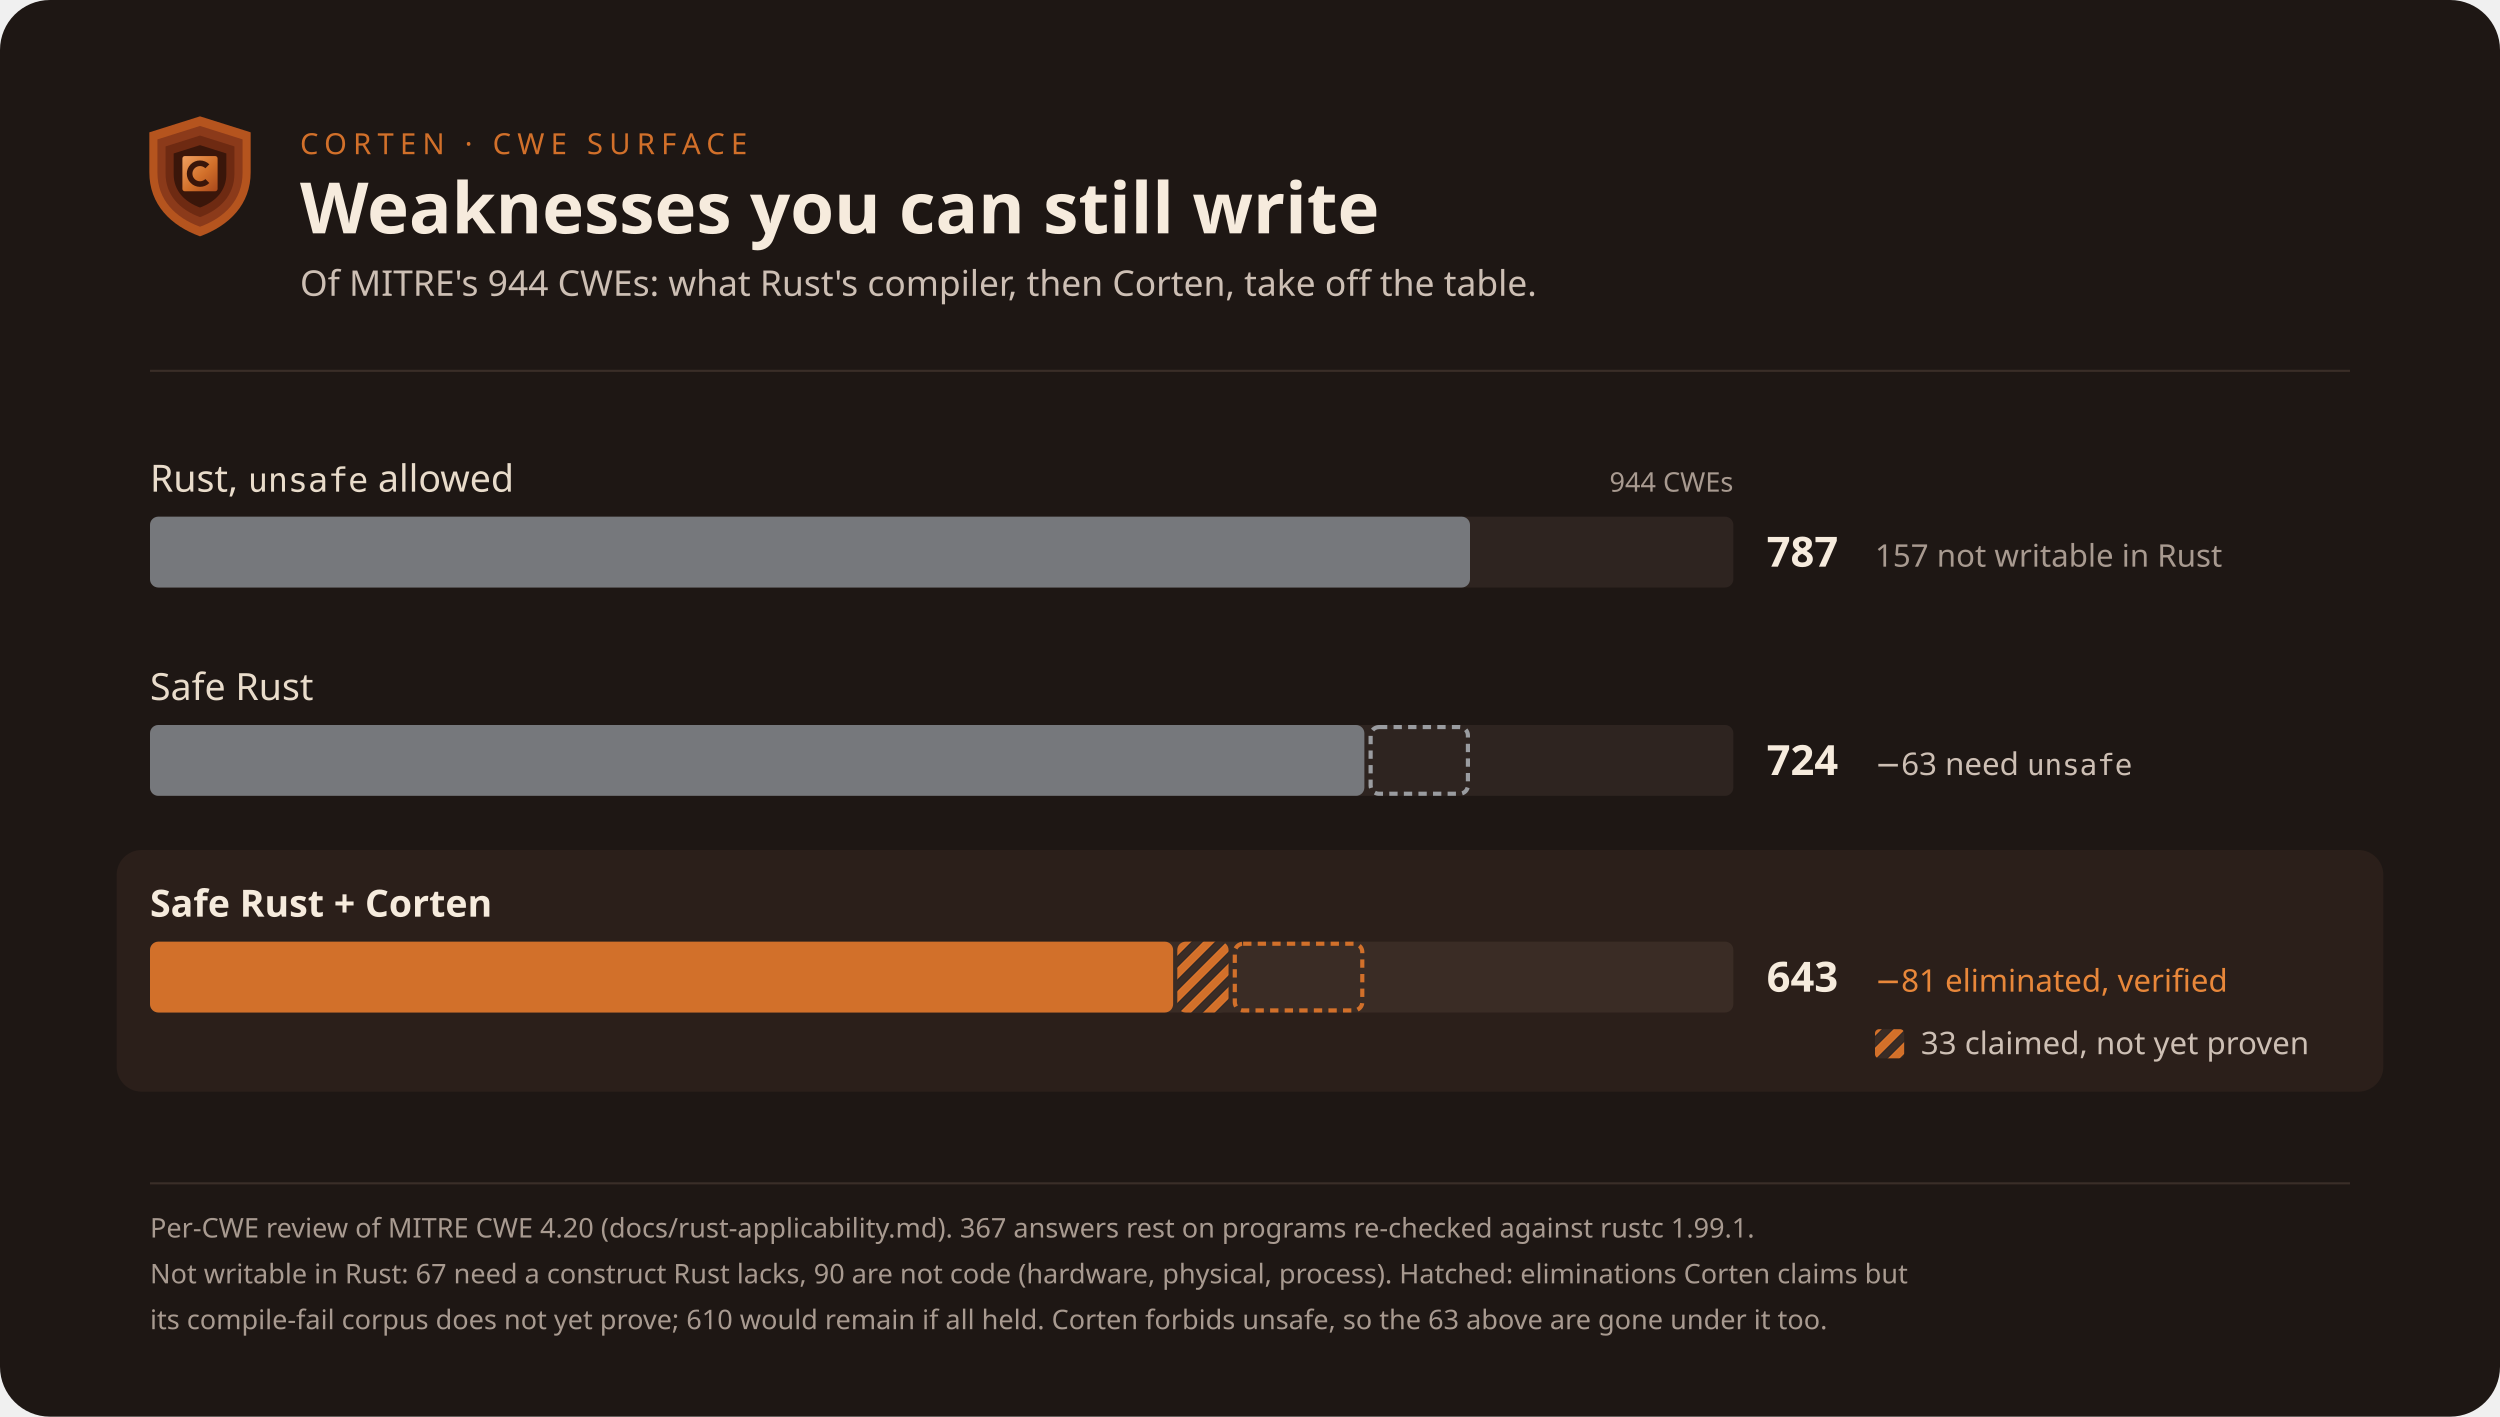
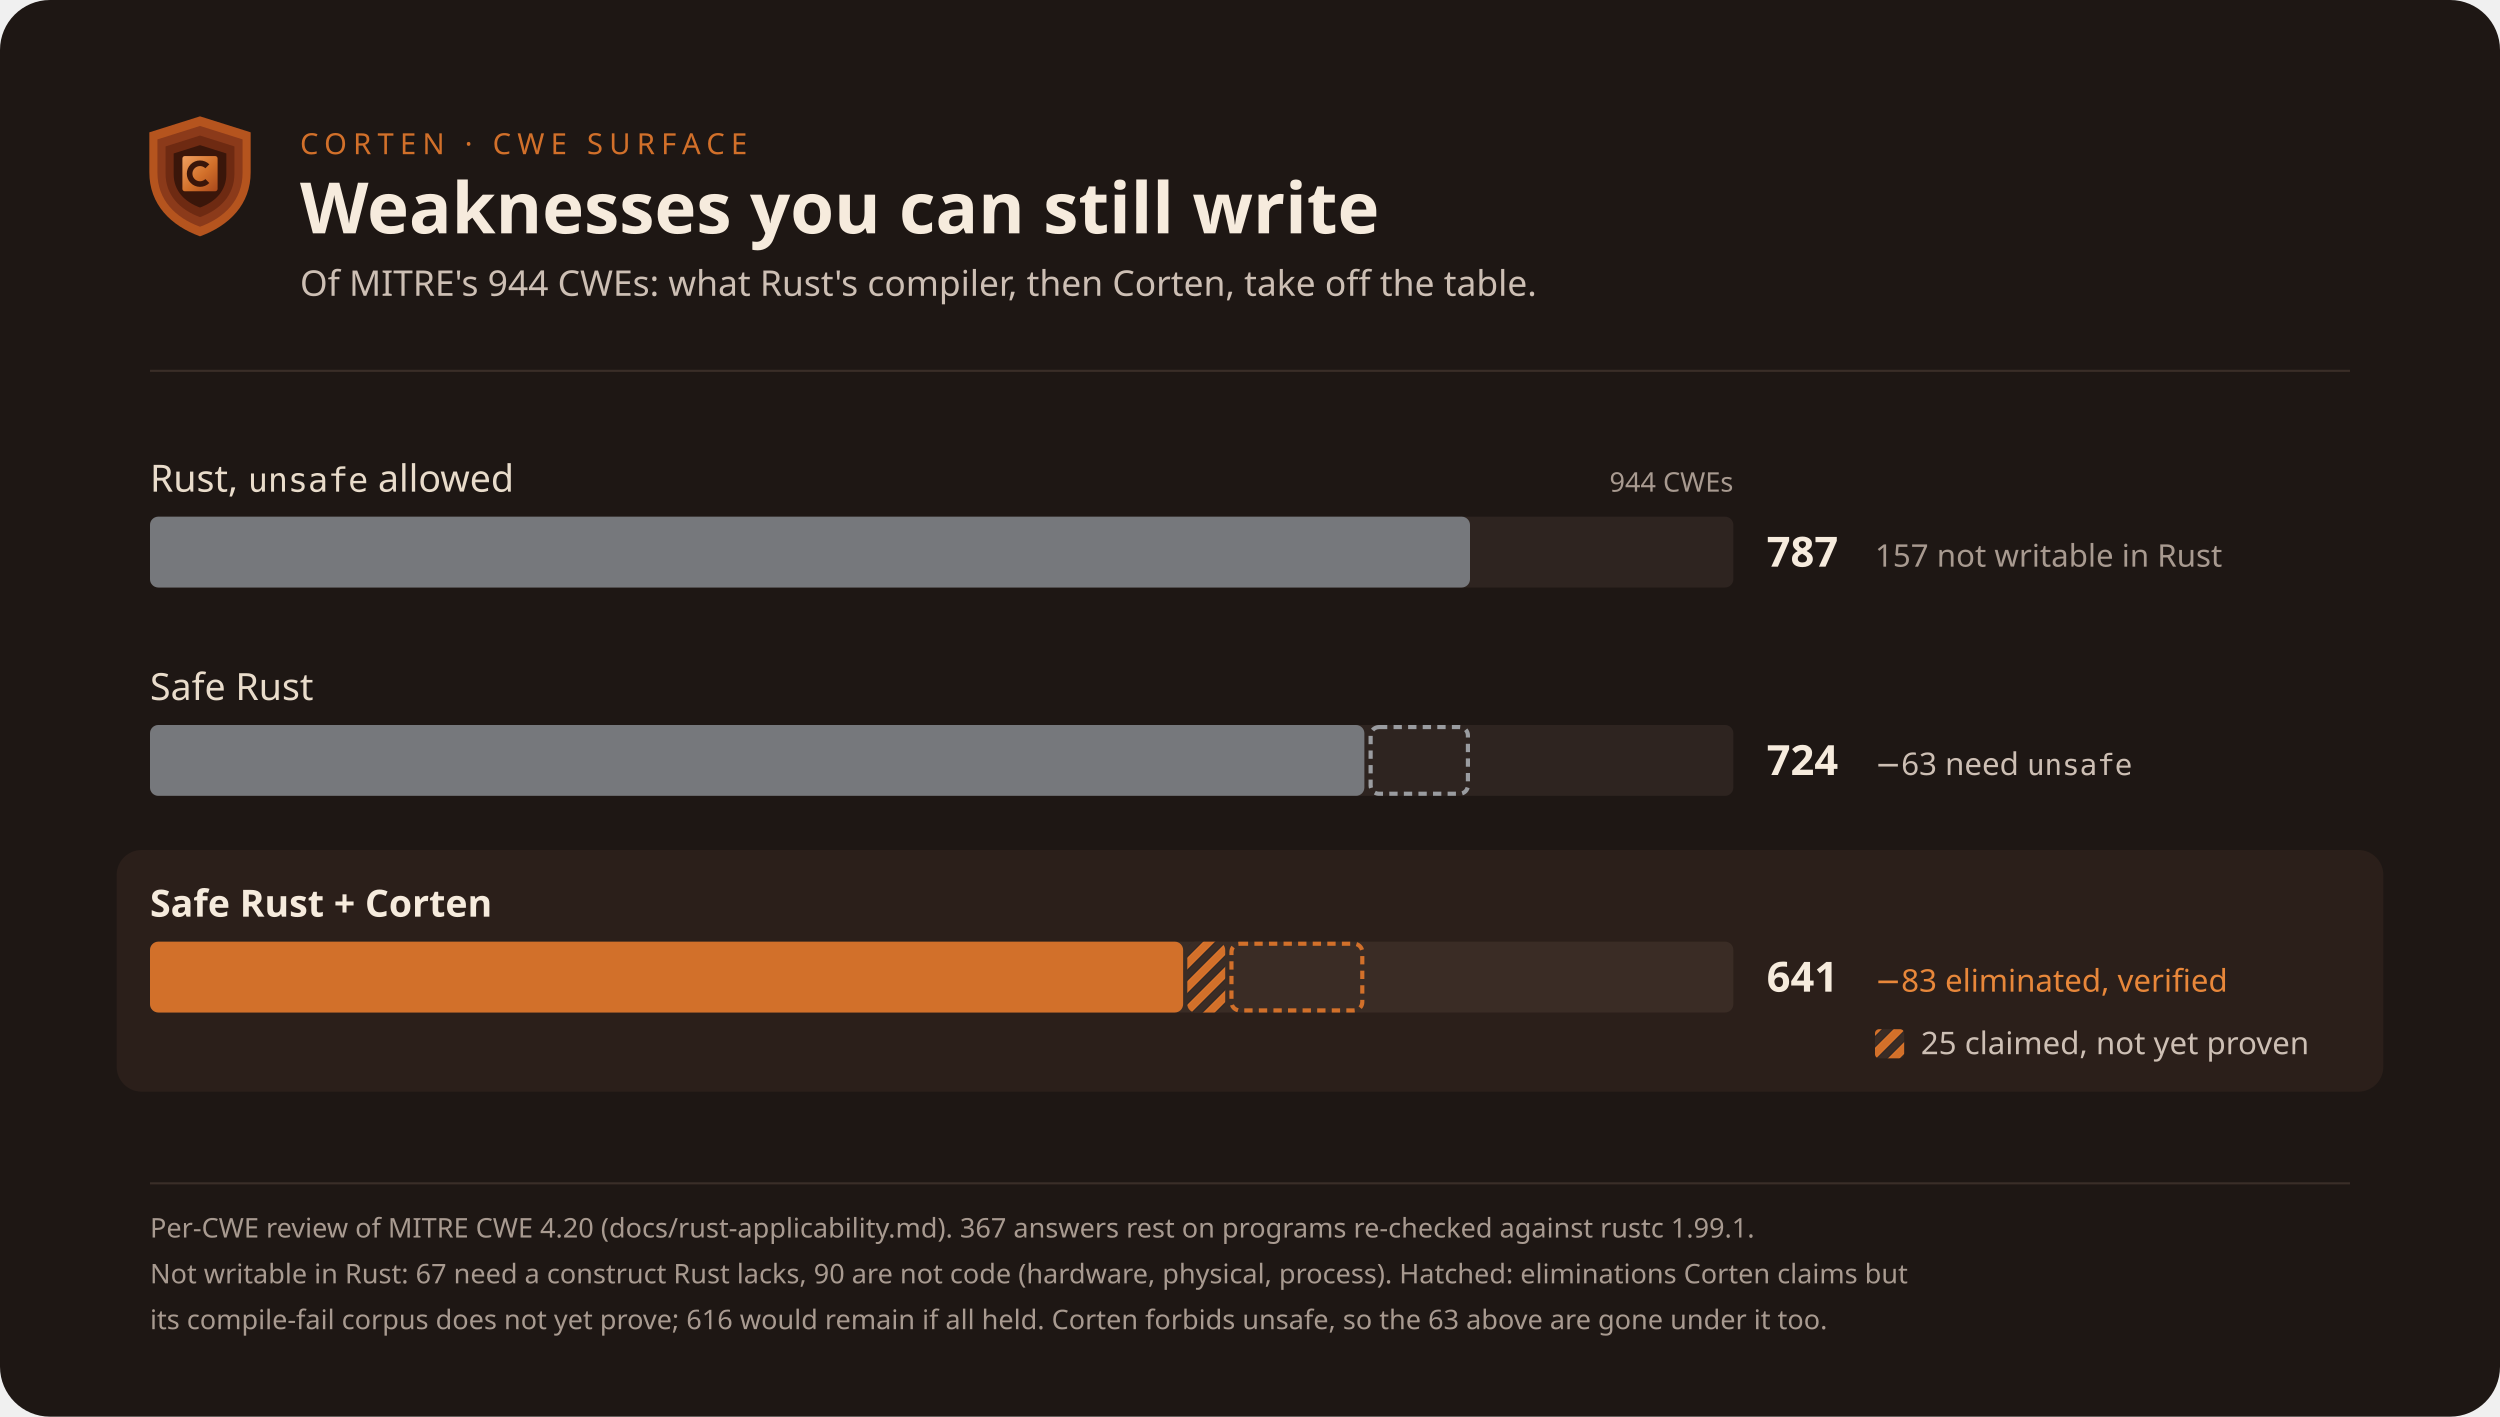
<svg xmlns="http://www.w3.org/2000/svg" viewBox="0 0 1200 680" width="1200" height="680" role="img" aria-labelledby="t d">
  <defs>
    <path id="shield" d="M50 6 L88 18 V48 C88 72 72 88 50 96 C28 88 12 72 12 48 V18 Z" />
    <linearGradient id="plate" x1="0" y1="0" x2="1" y2="1">
      <stop offset="0" stop-color="#F0A060" />
      <stop offset="0.55" stop-color="#D2702A" />
      <stop offset="1" stop-color="#A9481B" />
    </linearGradient>
    <mask id="cut">
      <rect x="0" y="0" width="100" height="100" fill="#fff" />
      <path d="M68.4 31.6 A26 26 0 1 0 68.4 68.4" fill="none" stroke="#000" stroke-width="14" />
    </mask>
    <pattern id="claimed" patternUnits="userSpaceOnUse" width="8" height="8" patternTransform="rotate(45)">
      <rect width="8" height="8" fill="#3A2C25" />
      <rect width="4" height="8" fill="#D2702A" />
    </pattern>
  </defs>
  <rect width="1200" height="680" rx="24" fill="#1E1714" />
  <svg x="64" y="52" width="64" height="64" viewBox="0 0 100 100" aria-hidden="true">
    <use href="#shield" fill="#B5541E" />
    <use href="#shield" fill="#8B3A1A" transform="translate(50 51) scale(0.84) translate(-50 -51)" />
    <use href="#shield" fill="#6E2A12" transform="translate(50 51) scale(0.68) translate(-50 -51)" />
    <use href="#shield" fill="#3A160A" transform="translate(50 51) scale(0.52) translate(-50 -51)" />
    <g transform="translate(35 34) scale(0.3)">
      <g mask="url(#cut)">
        <rect x="6" y="6" width="88" height="88" rx="6" fill="url(#plate)" />
      </g>
    </g>
  </svg>
  <g font-family="Archivo">
    <text x="144" y="74" font-size="14" font-weight="500" letter-spacing="3" fill="#D2702A">CORTEN · CWE SURFACE</text>
    <text x="144" y="112" font-size="34" font-weight="800" fill="#F6EBDD">Weaknesses you can still write</text>
    <text x="144" y="142" font-size="17" font-weight="500" fill="#CDBFB4">Of MITRE's 944 CWEs: what Rust's compiler, then Corten, take off the table.</text>
    <line x1="72" y1="178" x2="1128" y2="178" stroke="#3A2E28" stroke-width="1" />
    <text x="72" y="236" font-size="18" font-weight="500" fill="#E9DCCB">Rust, <tspan font-family="monospace" font-size="16">unsafe</tspan> allowed</text>
    <text x="832" y="236" font-size="13" font-weight="500" fill="#A89A90" text-anchor="end">944 CWEs</text>
    <rect x="72" y="248" width="760" height="34" rx="4" fill="#2E2420" />
    <rect x="72" y="248" width="633.6" height="34" rx="4" fill="#76787C" />
    <text x="848" y="272" font-size="20" font-weight="800" fill="#F6EBDD">787</text>
    <text x="900" y="272" font-size="15" font-weight="500" fill="#A89A90">157 not writable in Rust</text>
    <text x="72" y="336" font-size="18" font-weight="500" fill="#E9DCCB">Safe Rust</text>
    <rect x="72" y="348" width="760" height="34" rx="4" fill="#2E2420" />
    <rect x="72" y="348" width="582.9" height="34" rx="4" fill="#76787C" />
    <rect x="657.9" y="349" width="46.7" height="32" rx="4" fill="none" stroke="#9A9CA0" stroke-width="2" stroke-dasharray="4 3" />
    <text x="848" y="372" font-size="20" font-weight="800" fill="#F6EBDD">724</text>
    <text x="900" y="372" font-size="15" font-weight="500" fill="#CDBFB4">−63 need <tspan font-family="monospace" font-size="14">unsafe</tspan>
    </text>
    <rect x="56" y="408" width="1088" height="116" rx="12" fill="#2B1F1A" />
    <text x="72" y="440" font-size="18" font-weight="800" fill="#F6EBDD">Safe Rust + Corten</text>
    <rect x="72" y="452" width="760" height="34" rx="4" fill="#3A2C25" />
-     <rect x="72" y="452" width="491.1" height="34" rx="4" fill="#D2702A" />
-     <rect x="565.1" y="452" width="24.6" height="34" rx="4" fill="url(#claimed)" />
-     <rect x="592.7" y="453" width="61.2" height="32" rx="4" fill="none" stroke="#D2702A" stroke-width="2" stroke-dasharray="4 3" />
-     <text x="848" y="476" font-size="20" font-weight="800" fill="#F6EBDD">643</text>
-     <text x="900" y="476" font-size="15" font-weight="500" fill="#E8873A">−81 eliminated, verified</text>
+     <rect x="72" y="452" width="495.9" height="34" rx="4" fill="#D2702A" />
+     <rect x="569.9" y="452" width="18.2" height="34" rx="4" fill="url(#claimed)" />
+     <rect x="591.1" y="453" width="62.8" height="32" rx="4" fill="none" stroke="#D2702A" stroke-width="2" stroke-dasharray="4 3" />
+     <text x="848" y="476" font-size="20" font-weight="800" fill="#F6EBDD">641</text>
+     <text x="900" y="476" font-size="15" font-weight="500" fill="#E8873A">−83 eliminated, verified</text>
    <rect x="900" y="494" width="14" height="14" rx="2" fill="url(#claimed)" />
-     <text x="922" y="506" font-size="15" font-weight="500" fill="#CDBFB4">33 claimed, not yet proven</text>
+     <text x="922" y="506" font-size="15" font-weight="500" fill="#CDBFB4">25 claimed, not yet proven</text>
    <line x1="72" y1="568" x2="1128" y2="568" stroke="#3A2E28" stroke-width="1" />
    <g font-size="13" font-weight="500" fill="#A89A90">
      <text x="72" y="594">Per-CWE review of MITRE CWE 4.20 (docs/rust-applicability.md). 367 answers rest on programs re-checked against rustc 1.99.1.</text>
      <text x="72" y="616">Not writable in Rust: 67 need a construct Rust lacks, 90 are not code (hardware, physical, process). Hatched: eliminations Corten claims but</text>
-       <text x="72" y="638">its compile-fail corpus does not yet prove; 610 would remain if all held. Corten forbids unsafe, so the 63 above are gone under it too.</text>
+       <text x="72" y="638">its compile-fail corpus does not yet prove; 616 would remain if all held. Corten forbids unsafe, so the 63 above are gone under it too.</text>
    </g>
  </g>
</svg>
